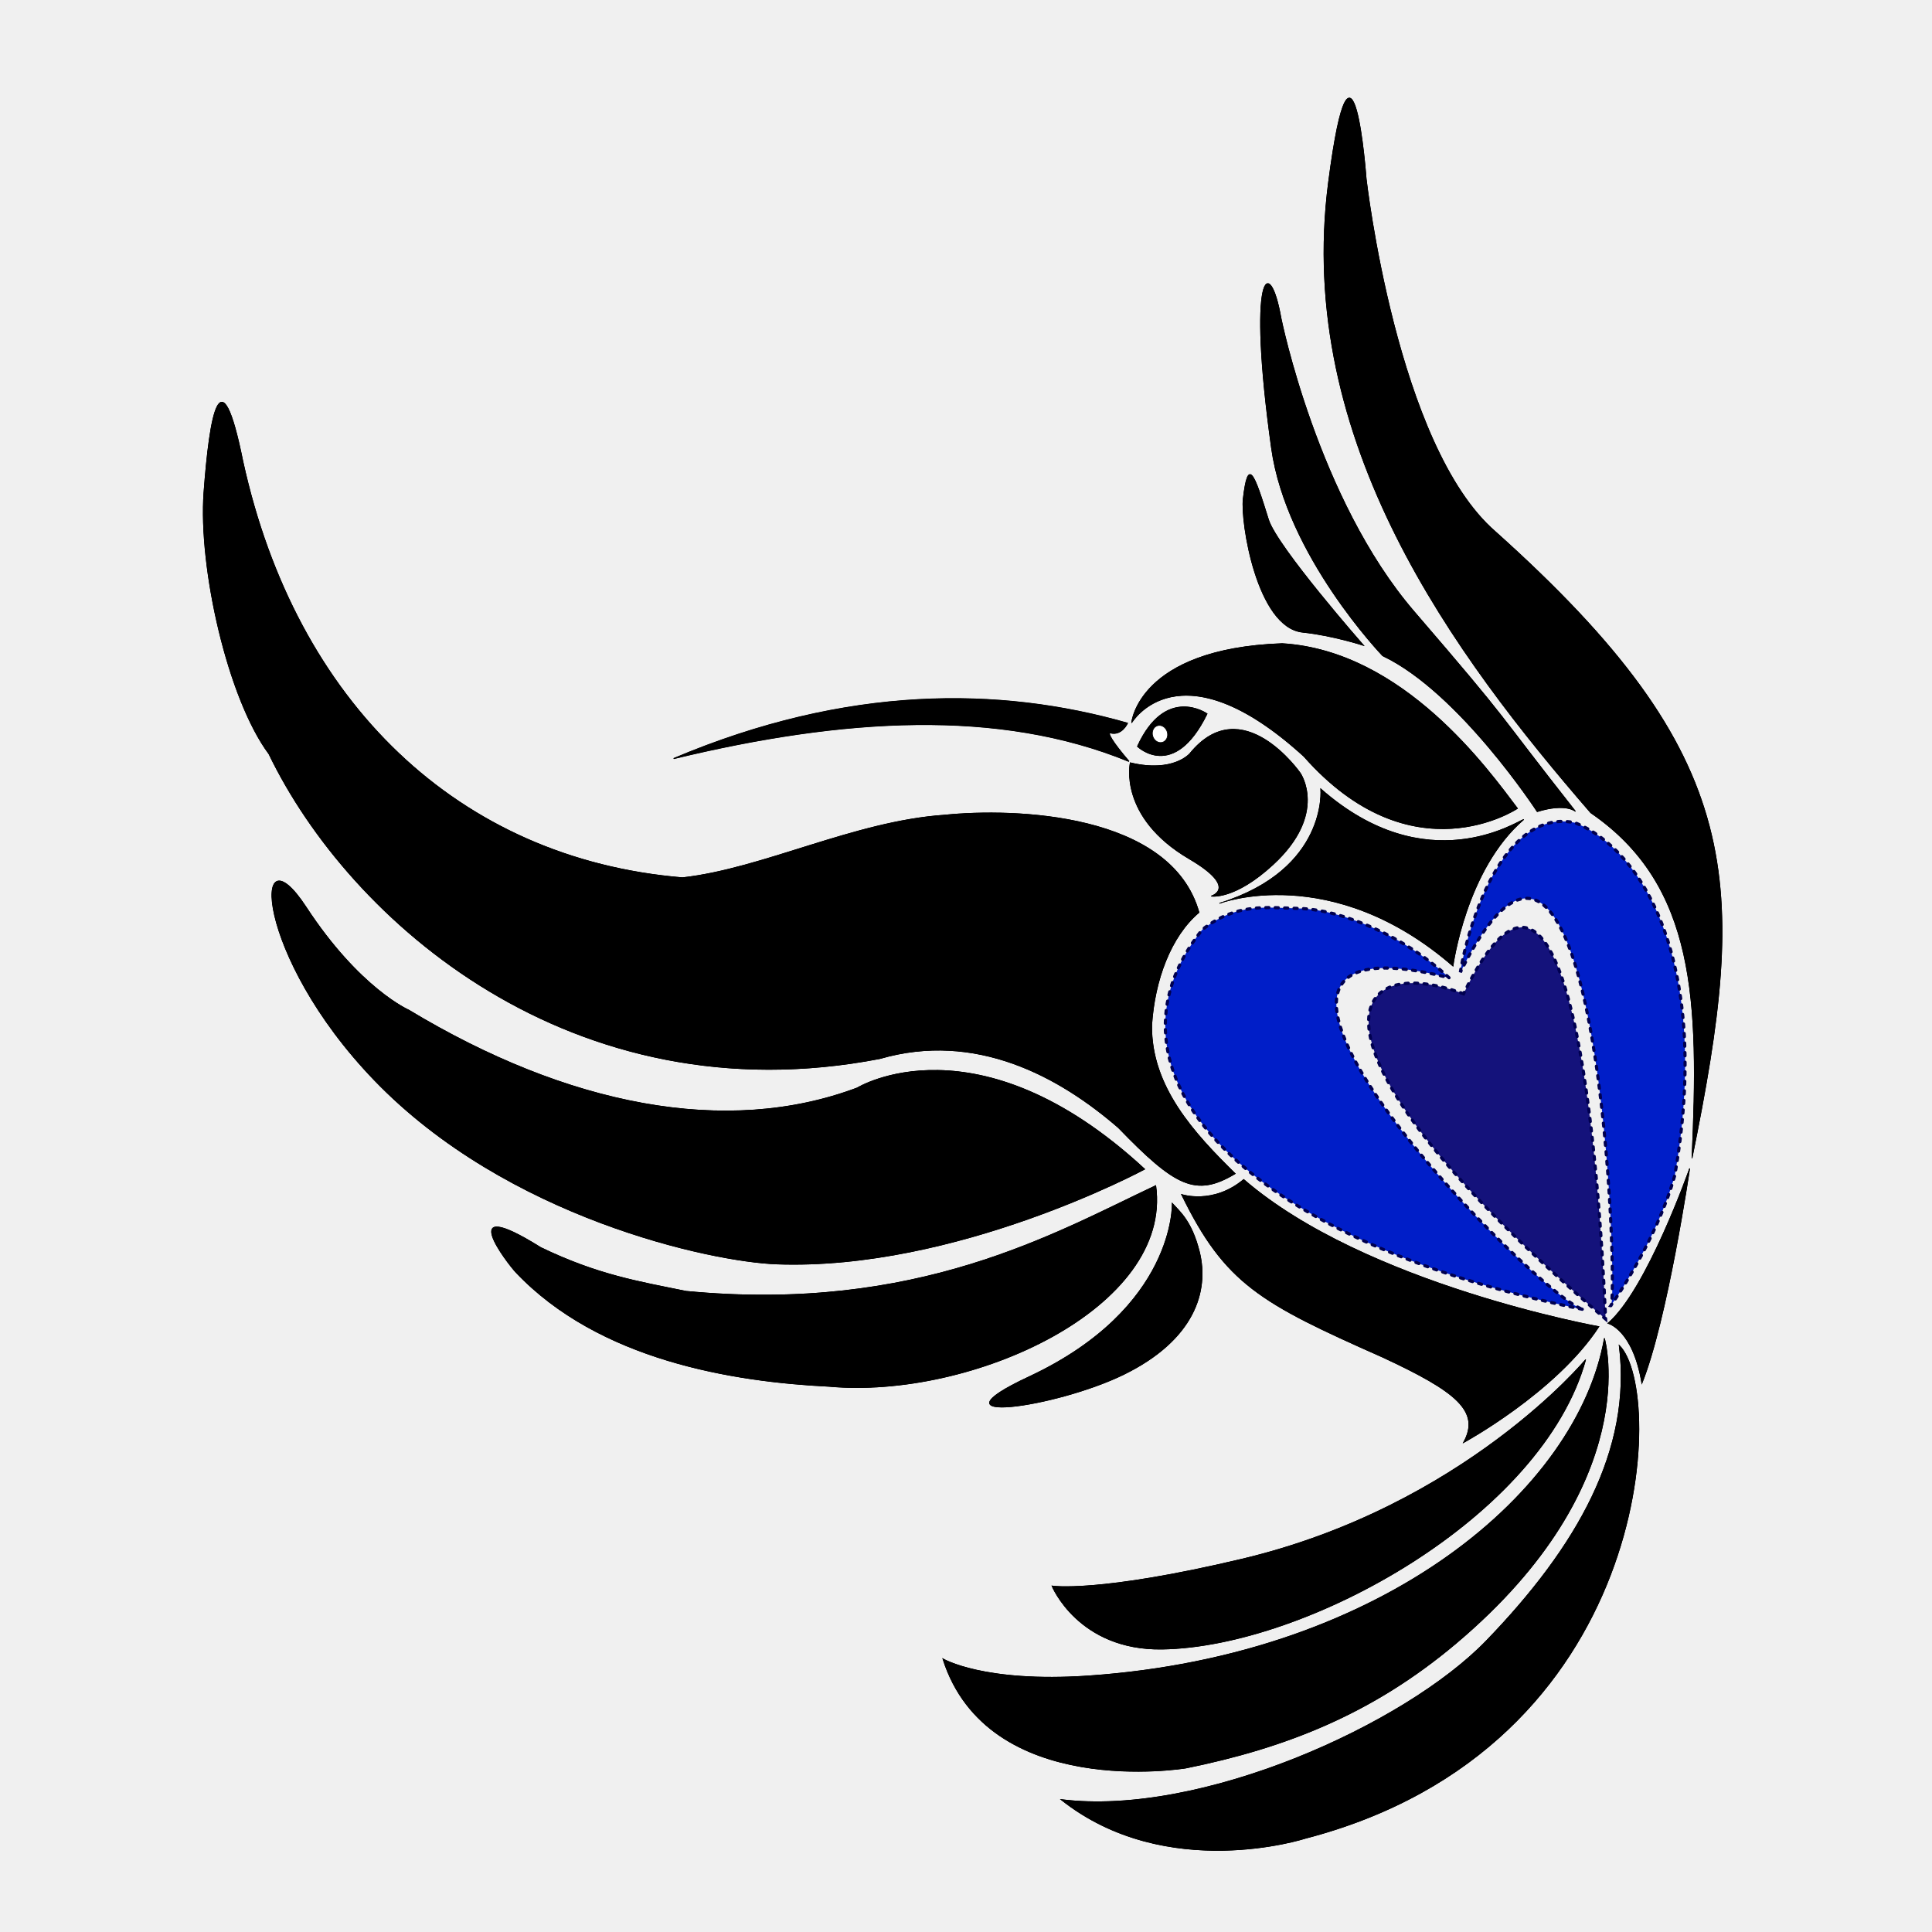
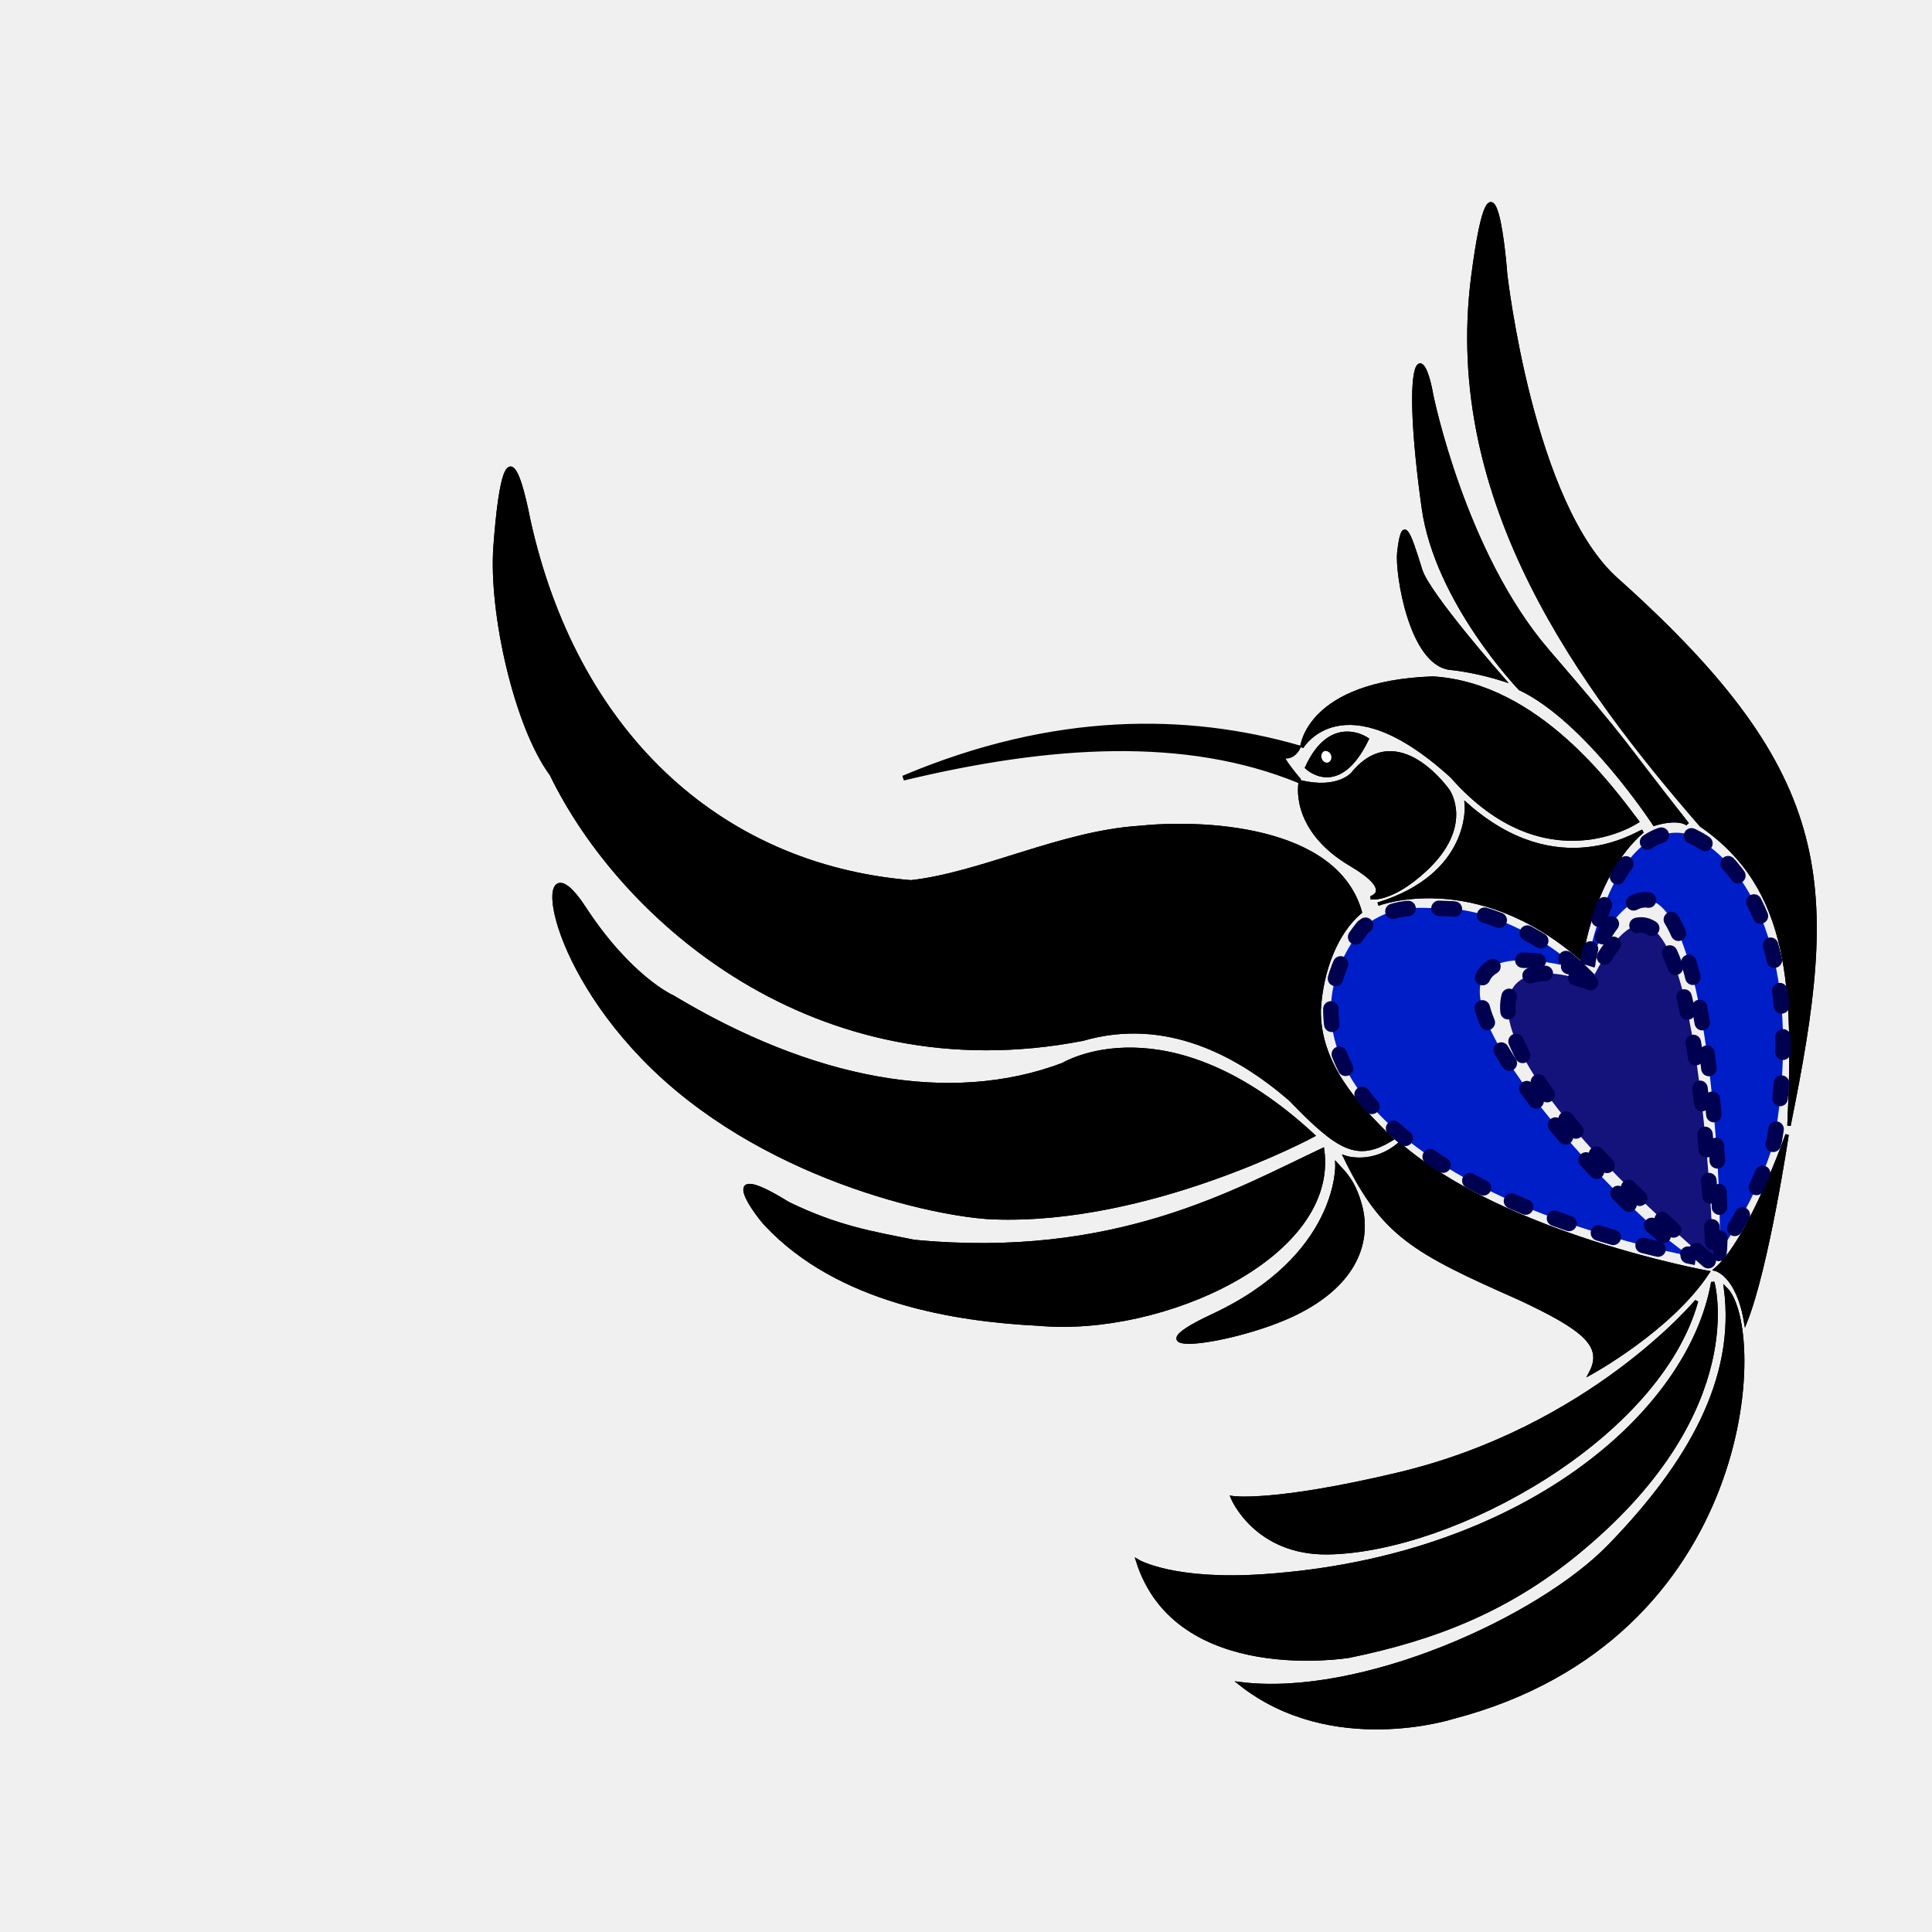
- <svg xmlns="http://www.w3.org/2000/svg" version="1.1" width="2499.686" height="2499.686" viewBox="0 0 2499.686 2499.686" xml:space="preserve" id="svg900">
-   <defs id="defs904" />
-   <style type="text/css" id="style815">
- 		path    { stroke: #000; fill: #000;    }
- 		.blue   { stroke: none; fill: #001ec8; }
- 		.purple { stroke: none; fill: #14127b; }
- 		.lace{
- 			fill: none;
- 			stroke: #000050;
- 			stroke-width: 4.56;
- 			stroke-linecap: round;
- 			stroke-dasharray: 4.56, 9.12;
- 		}
- 		#beak { stroke-width: 1.454; }
- 		#eye  { fill: #fff; }
- 		#slogan{
- 			font-family: DejaVu Sans, DejaVuSans, sans-serif;
- 			font-size: 160px;
- 			letter-spacing: 2.058;
- 		}
- 	</style>
-   <g id="mascot" transform="matrix(0.8915493,0,0,0.9046502,26.99338,126.4591)">
-     <path d="m 1611.977,893.89 c 0,0 9.516,-105.79 218.437,-113.147 176.135,10.486 299.541,181.092 341.412,235.654 0,0 -152.667,101.169 -309.918,-74.527 -181.344,-162.704 -249.931,-47.98 -249.931,-47.98 z" id="path817" style="fill:#000000;stroke:#000000" />
-     <path d="m 1611.977,893.89 c 0,0 9.516,-105.79 218.437,-113.147 176.135,10.486 299.541,181.092 341.412,235.654 0,0 -152.667,101.169 -309.918,-74.527 -181.344,-162.704 -249.931,-47.98 -249.931,-47.98 z" id="path819" style="fill:#000000;stroke:#000000" />
-     <path d="m 1609.99,951.172 c 0,0 -17.842,77.477 85.748,137.389 72.271,41.798 31.627,53.267 31.627,53.267 0,0 33.552,6.073 89.941,-45.237 80.09,-72.877 39.384,-130.639 39.384,-130.639 0,0 -84.44,-119.765 -160.184,-28.007 -10e-4,-0.001 -23.964,28.114 -86.516,13.227 z" id="path821" style="fill:#000000;stroke:#000000" />
-     <path d="m 1609.99,951.172 c 0,0 -17.842,77.477 85.748,137.389 72.271,41.798 31.627,53.267 31.627,53.267 0,0 33.552,6.073 89.941,-45.237 80.09,-72.877 39.384,-130.639 39.384,-130.639 0,0 -84.44,-119.765 -160.184,-28.007 -10e-4,-0.001 -23.964,28.114 -86.516,13.227 z" id="path823" style="fill:#000000;stroke:#000000" />
-     <path d="m 1886.471,988.581 c 0,0 11.138,114.979 -147.041,163.575 0,0 162.152,-61.352 338.891,89.662 0,0 18.5,-138.54 102.683,-209.607 -9.579,2.773 -141.095,89.481 -294.533,-43.63 z" id="path825" style="fill:#000000;stroke:#000000" />
-     <path d="m 1886.471,988.581 c 0,0 11.138,114.979 -147.041,163.575 0,0 162.152,-61.352 338.891,89.662 0,0 18.5,-138.54 102.683,-209.607 -9.579,2.773 -141.095,89.481 -294.533,-43.63 z" id="path827" style="fill:#000000;stroke:#000000" />
-     <path d="m 1620.416,927.717 c 0,0 52.75,50.553 101.022,-46.643 0,0.001 -59.981,-41.814 -101.022,46.643 z" id="path829" style="fill:#000000;stroke:#000000" />
-     <path d="m 1620.416,927.717 c 0,0 52.75,50.553 101.022,-46.643 0,0.001 -59.981,-41.814 -101.022,46.643 z" id="path831" style="fill:#000000;stroke:#000000" />
-     <path id="eye" d="m 1663.644,906.901 c 1.978,6.592 -1.131,13.3 -6.948,14.985 -5.818,1.685 -12.139,-2.292 -14.12,-8.884 -1.978,-6.589 1.134,-13.297 6.952,-14.982 5.817,-1.685 12.138,2.292 14.116,8.881 z" style="fill:#ffffff;stroke:#000000" />
-     <path d="m 2425.161,1516.737 c 10.324,-223.678 6.519,-390.567 -146.927,-494.139 -197.333,-224.644 -429.309,-530.796 -380.538,-901.605 35.248,-267.985 54.6,-5.352 54.6,-5.352 0,0 43.629,382.154 187.388,504.897 366.257,323.333 366.683,500.749 285.477,896.199 z" id="path834" style="fill:#000000;stroke:#000000" />
-     <path d="m 2425.161,1516.737 c 10.324,-223.678 6.519,-390.567 -146.927,-494.139 -197.333,-224.644 -429.309,-530.796 -380.538,-901.605 35.248,-267.985 54.6,-5.352 54.6,-5.352 0,0 43.629,382.154 187.388,504.897 366.257,323.333 366.683,500.749 285.477,896.199 z" id="path836" style="fill:#000000;stroke:#000000" />
-     <path d="m 1828.757,315.384 c 0,0 52.75,258.796 193.011,419.396 147.362,168.734 110.844,131.4 234.271,285.874 0,0 -13.726,-12.4 -55.464,0.307 0,0 -112.847,-170.83 -224.24,-222.873 0,0 -139.636,-143.078 -161.395,-297.193 -35.334,-250.261 -3.128,-280.036 13.817,-185.511 z" id="path838" style="fill:#000000;stroke:#000000" />
-     <path d="m 1828.757,315.384 c 0,0 52.75,258.796 193.011,419.396 147.362,168.734 110.844,131.4 234.271,285.874 0,0 -13.726,-12.4 -55.464,0.307 0,0 -112.847,-170.83 -224.24,-222.873 0,0 -139.636,-143.078 -161.395,-297.193 -35.334,-250.261 -3.128,-280.036 13.817,-185.511 z" id="path840" style="fill:#000000;stroke:#000000" />
-     <path d="m 1948.479,783.247 c 0,0 -125.77,-141.083 -137.986,-179.972 -21.57,-68.681 -29.621,-88.42 -36.591,-29.45 -3.865,32.725 19.875,183.652 86.226,190.548 44.038,4.576 88.351,18.874 88.351,18.874 z" id="path842" style="fill:#000000;stroke:#000000" />
-     <path d="m 1948.479,783.247 c 0,0 -125.77,-141.083 -137.986,-179.972 -21.57,-68.681 -29.621,-88.42 -36.591,-29.45 -3.865,32.725 19.875,183.652 86.226,190.548 44.038,4.576 88.351,18.874 88.351,18.874 z" id="path844" style="fill:#000000;stroke:#000000" />
-     <path d="m 265.722,564.054 c -8.152,108.752 34.836,295.607 94.35,374.47 116.74,238.76 440.318,520.593 886.586,435.668 138.708,-39.579 259.46,24.864 346.052,98.731 83.282,84.862 112.474,99.424 169.505,65.834 -59.141,-57.281 -122.45,-124.229 -121.132,-212.485 4.155,-64.08 27.511,-126.884 68.622,-161.109 -40.588,-142.423 -268.016,-149.301 -369.352,-139.12 -131.23,8.867 -262.996,76.582 -380.2,89.509 C 634.705,1088.895 398.79,864.875 322.157,519.999 289.667,361.155 273.87,455.302 265.722,564.054 Z" id="path846" style="fill:#000000;stroke:#000000" />
-     <path d="m 265.722,564.054 c -8.152,108.752 34.836,295.607 94.35,374.47 116.74,238.76 440.318,520.593 886.586,435.668 138.708,-39.579 259.46,24.864 346.052,98.731 83.282,84.862 112.474,99.424 169.505,65.834 -59.141,-57.281 -122.45,-124.229 -121.132,-212.485 4.155,-64.08 27.511,-126.884 68.622,-161.109 -40.588,-142.423 -268.016,-149.301 -369.352,-139.12 -131.23,8.867 -262.996,76.582 -380.2,89.509 C 634.705,1088.895 398.79,864.875 322.157,519.999 289.667,361.155 273.87,455.302 265.722,564.054 Z" id="path848" style="fill:#000000;stroke:#000000" />
-     <path d="m 562.838,1304.813 c 230.013,136.835 460.685,181.856 650.958,111.34 0,0 173.715,-105.567 417.032,116.186 0,0 -273.168,145.195 -534.295,135.596 -94.496,-3.474 -390.567,-65.621 -583.404,-262.864 -175.166,-179.173 -177.987,-366.224 -99.331,-247.676 77.492,116.786 149.04,147.418 149.04,147.418 z" id="path850" style="fill:#000000;stroke:#000000" />
-     <path d="m 562.838,1304.813 c 230.013,136.835 460.685,181.856 650.958,111.34 0,0 173.715,-105.567 417.032,116.186 0,0 -273.168,145.195 -534.295,135.596 -94.496,-3.474 -390.567,-65.621 -583.404,-262.864 -175.166,-179.173 -177.987,-366.224 -99.331,-247.676 77.492,116.786 149.04,147.418 149.04,147.418 z" id="path852" style="fill:#000000;stroke:#000000" />
-     <path d="m 965.398,1707.048 c 335.49,31.676 535.63,-83.299 681.562,-151.143 24.455,174.479 -266.714,305.736 -474.431,287.002 -138.928,-6.75 -333.321,-37.361 -454.117,-163.129 -11.647,-12.125 -91.392,-113.813 36.099,-35.268 82.58,39.237 141.487,48.613 210.887,62.538 z" id="path854" style="fill:#000000;stroke:#000000" />
-     <path d="m 965.398,1707.048 c 335.49,31.676 535.63,-83.299 681.562,-151.143 24.455,174.479 -266.714,305.736 -474.431,287.002 -138.928,-6.75 -333.321,-37.361 -454.117,-163.129 -11.647,-12.125 -91.392,-113.813 36.099,-35.268 82.58,39.237 141.487,48.613 210.887,62.538 z" id="path856" style="fill:#000000;stroke:#000000" />
-     <path d="m 1684.492,1568.591 c 63.313,127.972 114.759,155.246 291.324,232.417 107.66,49.228 142.959,77.509 117.842,122.341 0,0 133.856,-71.649 196.353,-165.761 0,0 -339.162,-60.108 -515.42,-210.421 -44.607,36.702 -90.099,21.424 -90.099,21.424 z" id="path858" style="fill:#000000;stroke:#000000" />
-     <path d="m 1684.492,1568.591 c 63.313,127.972 114.759,155.246 291.324,232.417 107.66,49.228 142.959,77.509 117.842,122.341 0,0 133.856,-71.649 196.353,-165.761 0,0 -339.162,-60.108 -515.42,-210.421 -44.607,36.702 -90.099,21.424 -90.099,21.424 z" id="path860" style="fill:#000000;stroke:#000000" />
-     <path d="m 1670.934,1581.267 c 0,0 5.497,149.755 -207.863,248.039 -153.561,70.739 39.722,44.073 138.258,-3.812 101.34,-49.249 123.406,-118.457 108.874,-175.288 -11.095,-43.385 -28.16,-56.93 -39.269,-68.939 z" id="path862" style="fill:#000000;stroke:#000000" />
-     <path d="m 1670.934,1581.267 c 0,0 5.497,149.755 -207.863,248.039 -153.561,70.739 39.722,44.073 138.258,-3.812 101.34,-49.249 123.406,-118.457 108.874,-175.288 -11.095,-43.385 -28.16,-56.93 -39.269,-68.939 z" id="path864" style="fill:#000000;stroke:#000000" />
-     <path d="m 2421.78,1531.324 c 0,0 -61.757,173.345 -118.533,221.491 0,0 36.291,8.63 49.189,85.811 36.989,-90.593 69.344,-307.302 69.344,-307.302 z" id="path866" style="fill:#000000;stroke:#000000" />
-     <path d="m 2421.78,1531.324 c 0,0 -61.757,173.345 -118.533,221.491 0,0 36.291,8.63 49.189,85.811 36.989,-90.593 69.344,-307.302 69.344,-307.302 z" id="path868" style="fill:#000000;stroke:#000000" />
-     <path d="m 2298.067,1774.257 c 0,0 60.485,207.06 -215.383,436.233 -121.197,100.688 -246.916,149.312 -391.878,178.315 0,0 -287.012,47.125 -352.704,-156.11 0,0 58.862,34.805 211.641,24.406 430.153,-29.275 709.851,-266.408 748.324,-482.844 z" id="path870" style="fill:#000000;stroke:#000000" />
-     <path d="m 2298.067,1774.257 c 0,0 60.485,207.06 -215.383,436.233 -121.197,100.688 -246.916,149.312 -391.878,178.315 0,0 -287.012,47.125 -352.704,-156.11 0,0 58.862,34.805 211.641,24.406 430.153,-29.275 709.851,-266.408 748.324,-482.844 z" id="path872" style="fill:#000000;stroke:#000000" />
-     <path d="m 1496.487,2128.527 c 0,0 38.184,92.072 159.839,90.203 210.235,-3.234 551.609,-189.684 614.506,-413.938 0,0 -176.721,209.97 -498.868,285.338 -209.259,48.955 -275.477,38.397 -275.477,38.397 z" id="path874" style="fill:#000000;stroke:#000000" />
-     <path d="m 1496.487,2128.527 c 0,0 38.184,92.072 159.839,90.203 210.235,-3.234 551.609,-189.684 614.506,-413.938 0,0 -176.721,209.97 -498.868,285.338 -209.259,48.955 -275.477,38.397 -275.477,38.397 z" id="path876" style="fill:#000000;stroke:#000000" />
-     <path d="m 2319.562,1784.373 c 67.984,66.106 49.556,575.534 -455.449,704.963 0,0 -201.498,64.398 -354.49,-55.349 201.174,25.111 498.821,-106.314 617.34,-227.303 131.909,-134.655 211.685,-272.923 192.599,-422.311 z" id="path878" style="fill:#000000;stroke:#000000" />
-     <path d="m 2319.562,1784.373 c 67.984,66.106 49.556,575.534 -455.449,704.963 0,0 -201.498,64.398 -354.49,-55.349 201.174,25.111 498.821,-106.314 617.34,-227.303 131.909,-134.655 211.685,-272.923 192.599,-422.311 z" id="path880" style="fill:#000000;stroke:#000000" />
-     <path d="m 947.427,945.126 c 251.781,-104.964 473.12,-102.836 658.46,-50.581 0,0 -8.138,17.765 -24.361,13.907 -5.711,-1.357 1.667,12.11 26.509,40.646 -188.827,-76.332 -414.26,-62.7 -660.608,-3.972 z" id="path882" style="fill:#000000;stroke:#000000" />
-     <path id="beak" d="m 947.427,945.126 c 251.781,-104.964 473.12,-102.836 658.46,-50.581 0,0 -8.138,17.765 -24.361,13.907 -5.711,-1.357 1.667,12.11 26.509,40.646 -188.827,-76.332 -414.26,-62.7 -660.608,-3.972 z" style="fill:#000000;stroke:#000000;stroke-width:1.454" />
-     <path class="blue" d="m 2072.565,1258.561 c 0,0 -40.71,-39.82 -105.351,-69.183 -32.318,-14.681 -73.917,-29.034 -112.812,-29.92 -47.728,-1.085 -90.031,-8.288 -139.967,30.381 -161.914,198.937 48.743,442.226 554.504,543.472 -53.728,-4.627 -636.817,-584.716 -196.374,-474.75 z" id="path885" style="fill:#001ec8;stroke:none" />
-     <path class="lace" d="m 2072.565,1258.561 c 0,0 -40.71,-39.82 -105.351,-69.183 -32.318,-14.681 -73.917,-29.034 -112.812,-29.92 -47.728,-1.085 -90.031,-8.288 -139.967,30.381 -161.914,198.937 48.743,442.226 554.504,543.472 -53.728,-4.627 -636.817,-584.716 -196.374,-474.75 z" id="path887" style="fill:none;stroke:#000050;stroke-width:4.56;stroke-linecap:round;stroke-dasharray:4.56, 9.12" />
-     <path class="blue" d="m 2089,1250.758 c 0,0 6.621,-47.435 31.076,-105.404 24.456,-57.972 69.361,-122.52 135.318,-108.428 99.035,38.683 198.1,202.659 144.854,504.171 -27.158,96.066 -92.941,186.513 -92.941,186.513 11.774,2.201 -14.852,-880.663 -218.307,-476.852 z" id="path889" style="fill:#001ec8;stroke:none" />
-     <path class="lace" d="m 2089,1250.758 c 0,0 6.621,-47.435 31.076,-105.404 24.456,-57.972 69.361,-122.52 135.318,-108.428 99.035,38.683 198.1,202.659 144.854,504.171 -27.158,96.066 -92.941,186.513 -92.941,186.513 11.774,2.201 -14.852,-880.663 -218.307,-476.852 z" id="path891" style="fill:none;stroke:#000050;stroke-width:4.56;stroke-linecap:round;stroke-dasharray:4.56, 9.12" />
-     <path class="purple" d="m 2093.633,1281.527 c -180.681,-66.114 -247.607,81.789 206.231,465.208 -9.578,-211.528 -48.209,-785.232 -206.231,-465.208 z" id="path893" style="fill:#14127b;stroke:none" />
-     <path class="lace" d="m 2093.633,1281.527 c -180.681,-66.114 -247.607,81.789 206.231,465.208 -9.578,-211.528 -48.209,-785.232 -206.231,-465.208 z" id="path895" style="fill:none;stroke:#000050;stroke-width:4.56;stroke-linecap:round;stroke-dasharray:4.56, 9.12" />
-   </g>
+ <svg xmlns="http://www.w3.org/2000/svg" version="1.2" viewBox="0 0 512 512" width="512" height="512">
+   <style>.a{stroke:#000;stroke-width:.9}.b{fill:#fff;stroke:#000;stroke-width:.9}.c{stroke:#000;stroke-width:1.3}.d{fill:#001ec8}.e{fill:none;stroke:#000050;stroke-linecap:round;stroke-width:4.1;stroke-dasharray:4.095,8.19}.f{fill:#14127b}</style>
+   <path class="a" d="m345 198c0 0 1.5-17.1 34.7-18.3 27.9 1.7 47.5 29.2 54.2 38 0 0-24.3 16.3-49.2-12-28.8-26.2-39.7-7.7-39.7-7.7z" />
+   <path class="a" d="m345 198c0 0 1.5-17.1 34.7-18.3 27.9 1.7 47.5 29.2 54.2 38 0 0-24.3 16.3-49.2-12-28.8-26.2-39.7-7.7-39.7-7.7z" />
+   <path class="a" d="m344.6 207.2c0 0-2.8 12.5 13.7 22.1 11.4 6.8 5 8.6 5 8.6 0 0 5.3 1 14.3-7.3 12.7-11.7 6.2-21 6.2-21 0 0-13.4-19.3-25.4-4.5 0 0-3.8 4.5-13.8 2.1z" />
+   <path class="a" d="m344.6 207.2c0 0-2.8 12.5 13.7 22.1 11.4 6.8 5 8.6 5 8.6 0 0 5.3 1 14.3-7.3 12.7-11.7 6.2-21 6.2-21 0 0-13.4-19.3-25.4-4.5 0 0-3.8 4.5-13.8 2.1z" />
+   <path class="a" d="m388.6 213.2c0 0 1.7 18.6-23.4 26.4 0 0 25.8-9.9 53.8 14.4 0 0 3-22.3 16.3-33.7-1.5 0.4-22.4 14.4-46.7-7.1z" />
+   <path class="a" d="m388.6 213.2c0 0 1.7 18.6-23.4 26.4 0 0 25.8-9.9 53.8 14.4 0 0 3-22.3 16.3-33.7-1.5 0.4-22.4 14.4-46.7-7.1z" />
+   <path class="a" d="m346.3 203.4c0 0 8.4 8.2 16-7.5 0 0-9.5-6.7-16 7.5z" />
+   <path class="a" d="m346.3 203.4c0 0 8.4 8.2 16-7.5 0 0-9.5-6.7-16 7.5z" />
+   <path class="b" d="m353.2 200.1c0.3 1-0.2 2.1-1.1 2.4-1 0.3-2-0.4-2.3-1.5-0.3-1 0.2-2.1 1.1-2.4 0.9-0.2 2 0.4 2.3 1.5z" />
+   <path class="a" d="m474.1 298.3c1.6-36 1-62.9-23.3-79.6-31.4-36.2-68.2-85.5-60.5-145.3 5.6-43.2 8.7-0.8 8.7-0.8 0 0 6.9 61.5 29.8 81.3 58.1 52.1 58.2 80.7 45.3 144.4z" />
+   <path class="a" d="m474.1 298.3c1.6-36 1-62.9-23.3-79.6-31.4-36.2-68.2-85.5-60.5-145.3 5.6-43.2 8.7-0.8 8.7-0.8 0 0 6.9 61.5 29.8 81.3 58.1 52.1 58.2 80.7 45.3 144.4z" />
+   <path class="a" d="m379.4 104.7c0 0 8.4 41.7 30.6 67.6 23.4 27.2 17.6 21.2 37.2 46.1 0 0-2.1-2-8.8 0 0 0-17.9-27.5-35.6-35.9 0 0-22.1-23-25.6-47.9-5.6-40.3-0.5-45.1 2.2-29.9z" />
+   <path class="a" d="m379.4 104.7c0 0 8.4 41.7 30.6 67.6 23.4 27.2 17.6 21.2 37.2 46.1 0 0-2.1-2-8.8 0 0 0-17.9-27.5-35.6-35.9 0 0-22.1-23-25.6-47.9-5.6-40.3-0.5-45.1 2.2-29.9z" />
+   <path class="a" d="m398.4 180.1c0 0-20-22.7-21.9-29-3.4-11-4.7-14.2-5.8-4.7-0.6 5.3 3.1 29.6 13.7 30.7 7 0.7 14 3 14 3z" />
+   <path class="a" d="m398.4 180.1c0 0-20-22.7-21.9-29-3.4-11-4.7-14.2-5.8-4.7-0.6 5.3 3.1 29.6 13.7 30.7 7 0.7 14 3 14 3z" />
+   <path class="a" d="m131.2 144.8c-1.3 17.5 5.5 47.7 14.9 60.4 18.6 38.4 70 83.9 140.8 70.2 22.1-6.4 41.2 4 55 15.9 13.2 13.7 17.9 16 26.9 10.6-9.4-9.2-19.4-20-19.2-34.3 0.6-10.3 4.4-20.4 10.9-25.9-6.5-23-42.6-24.1-58.7-22.4-20.8 1.4-41.7 12.3-60.4 14.4-51.6-4.3-89.1-40.4-101.3-96-5.1-25.6-7.6-10.4-8.9 7.1z" />
+   <path class="a" d="m131.2 144.8c-1.3 17.5 5.5 47.7 14.9 60.4 18.6 38.4 70 83.9 140.8 70.2 22.1-6.4 41.2 4 55 15.9 13.2 13.7 17.9 16 26.9 10.6-9.4-9.2-19.4-20-19.2-34.3 0.6-10.3 4.4-20.4 10.9-25.9-6.5-23-42.6-24.1-58.7-22.4-20.8 1.4-41.7 12.3-60.4 14.4-51.6-4.3-89.1-40.4-101.3-96-5.1-25.6-7.6-10.4-8.9 7.1z" />
+   <path class="a" d="m178.3 264.2c36.6 22 73.2 29.3 103.4 17.9 0 0 27.6-17 66.3 18.8 0 0-43.4 23.4-84.9 21.8-15-0.6-62-10.6-92.7-42.4-27.8-28.8-28.2-59-15.7-39.9 12.3 18.9 23.6 23.8 23.6 23.8z" />
+   <path class="a" d="m178.3 264.2c36.6 22 73.2 29.3 103.4 17.9 0 0 27.6-17 66.3 18.8 0 0-43.4 23.4-84.9 21.8-15-0.6-62-10.6-92.7-42.4-27.8-28.8-28.2-59-15.7-39.9 12.3 18.9 23.6 23.8 23.6 23.8z" />
+   <path class="a" d="m242.3 329c53.3 5.1 85-13.4 108.2-24.3 3.9 28.1-42.3 49.2-75.3 46.2-22.1-1.1-53-6-72.1-26.3-1.9-1.9-14.6-18.3 5.7-5.7 13.1 6.4 22.5 7.9 33.5 10.1z" />
+   <path class="a" d="m242.3 329c53.3 5.1 85-13.4 108.2-24.3 3.9 28.1-42.3 49.2-75.3 46.2-22.1-1.1-53-6-72.1-26.3-1.9-1.9-14.6-18.3 5.7-5.7 13.1 6.4 22.5 7.9 33.5 10.1z" />
+   <path class="a" d="m356.5 306.7c10 20.6 18.2 25 46.2 37.4 17.1 8 22.7 12.5 18.8 19.8 0 0 21.2-11.6 31.1-26.7 0 0-53.8-9.7-81.8-34-7.1 6-14.3 3.5-14.3 3.5z" />
+   <path class="a" d="m356.5 306.7c10 20.6 18.2 25 46.2 37.4 17.1 8 22.7 12.5 18.8 19.8 0 0 21.2-11.6 31.1-26.7 0 0-53.8-9.7-81.8-34-7.1 6-14.3 3.5-14.3 3.5z" />
+   <path class="a" d="m354.3 308.7c0 0 0.9 24.2-33 40-24.4 11.4 6.3 7.1 22-0.6 16.1-7.9 19.6-19.1 17.3-28.3-1.8-6.9-4.5-9.1-6.3-11.1z" />
+   <path class="a" d="m354.3 308.7c0 0 0.9 24.2-33 40-24.4 11.4 6.3 7.1 22-0.6 16.1-7.9 19.6-19.1 17.3-28.3-1.8-6.9-4.5-9.1-6.3-11.1z" />
+   <path class="a" d="m473.6 300.7c0 0-9.8 27.9-18.9 35.7 0 0 5.8 1.4 7.9 13.8 5.8-14.6 11-49.5 11-49.5z" />
+   <path class="a" d="m473.6 300.7c0 0-9.8 27.9-18.9 35.7 0 0 5.8 1.4 7.9 13.8 5.8-14.6 11-49.5 11-49.5z" />
+   <path class="a" d="m453.9 339.8c0 0 9.6 33.4-34.2 70.3-19.2 16.3-39.2 24.1-62.2 28.8 0 0-45.6 7.6-56-25.2 0 0 9.3 5.6 33.6 3.9 68.3-4.7 112.7-42.9 118.8-77.8z" />
+   <path class="a" d="m453.9 339.8c0 0 9.6 33.4-34.2 70.3-19.2 16.3-39.2 24.1-62.2 28.8 0 0-45.6 7.6-56-25.2 0 0 9.3 5.6 33.6 3.9 68.3-4.7 112.7-42.9 118.8-77.8z" />
+   <path class="a" d="m326.6 396.9c0 0 6.1 14.9 25.4 14.6 33.4-0.6 87.6-30.6 97.6-66.7 0 0-28.1 33.8-79.2 45.9-33.3 7.9-43.8 6.2-43.8 6.2z" />
+   <path class="a" d="m326.6 396.9c0 0 6.1 14.9 25.4 14.6 33.4-0.6 87.6-30.6 97.6-66.7 0 0-28.1 33.8-79.2 45.9-33.3 7.9-43.8 6.2-43.8 6.2z" />
+   <path class="a" d="m457.3 341.5c10.8 10.6 7.9 92.7-72.3 113.6 0 0-32 10.3-56.3-8.9 32 4 79.2-17.2 98-36.7 21-21.7 33.7-44 30.6-68z" />
+   <path class="a" d="m457.3 341.5c10.8 10.6 7.9 92.7-72.3 113.6 0 0-32 10.3-56.3-8.9 32 4 79.2-17.2 98-36.7 21-21.7 33.7-44 30.6-68z" />
+   <path class="a" d="m239.4 206.2c40-16.9 75.2-16.5 104.6-8.1 0 0-1.3 2.8-3.9 2.2-0.9-0.2 0.3 2 4.2 6.6-30-12.3-65.8-10.1-104.9-0.7z" />
+   <path class="c" d="m239.4 206.2c40-16.9 75.2-16.5 104.6-8.1 0 0-1.3 2.8-3.9 2.2-0.9-0.2 0.3 2 4.2 6.6-30-12.3-65.8-10.1-104.9-0.7z" />
+   <path class="d" d="m418.1 256.7c0 0-6.5-6.4-16.7-11.1-5.2-2.4-11.8-4.7-17.9-4.8-7.6-0.2-14.3-1.4-22.3 4.9-25.7 32 7.8 71.2 88.1 87.5-8.5-0.7-101.1-94.2-31.2-76.5z" />
+   <path class="e" d="m418.1 256.7c0 0-6.5-6.4-16.7-11.1-5.2-2.4-11.8-4.7-17.9-4.8-7.6-0.2-14.3-1.4-22.3 4.9-25.7 32 7.8 71.2 88.1 87.5-8.5-0.7-101.1-94.2-31.2-76.5z" />
+   <path class="d" d="m420.7 255.5c0 0 1.1-7.7 5-17 3.8-9.4 11-19.8 21.4-17.5 15.8 6.3 31.5 32.7 23.1 81.3-4.4 15.4-14.8 30-14.8 30 1.9 0.4-2.4-141.9-34.7-76.8z" />
+   <path class="e" d="m420.7 255.5c0 0 1.1-7.7 5-17 3.8-9.4 11-19.8 21.4-17.5 15.8 6.3 31.5 32.7 23.1 81.3-4.4 15.4-14.8 30-14.8 30 1.9 0.4-2.4-141.9-34.7-76.8z" />
+   <path class="f" d="m421.5 260.4c-28.7-10.6-39.4 13.2 32.7 75-1.5-34.1-7.6-126.5-32.7-75z" />
+   <path class="e" d="m421.5 260.4c-28.7-10.6-39.4 13.2 32.7 75-1.5-34.1-7.6-126.5-32.7-75z" />
</svg>
